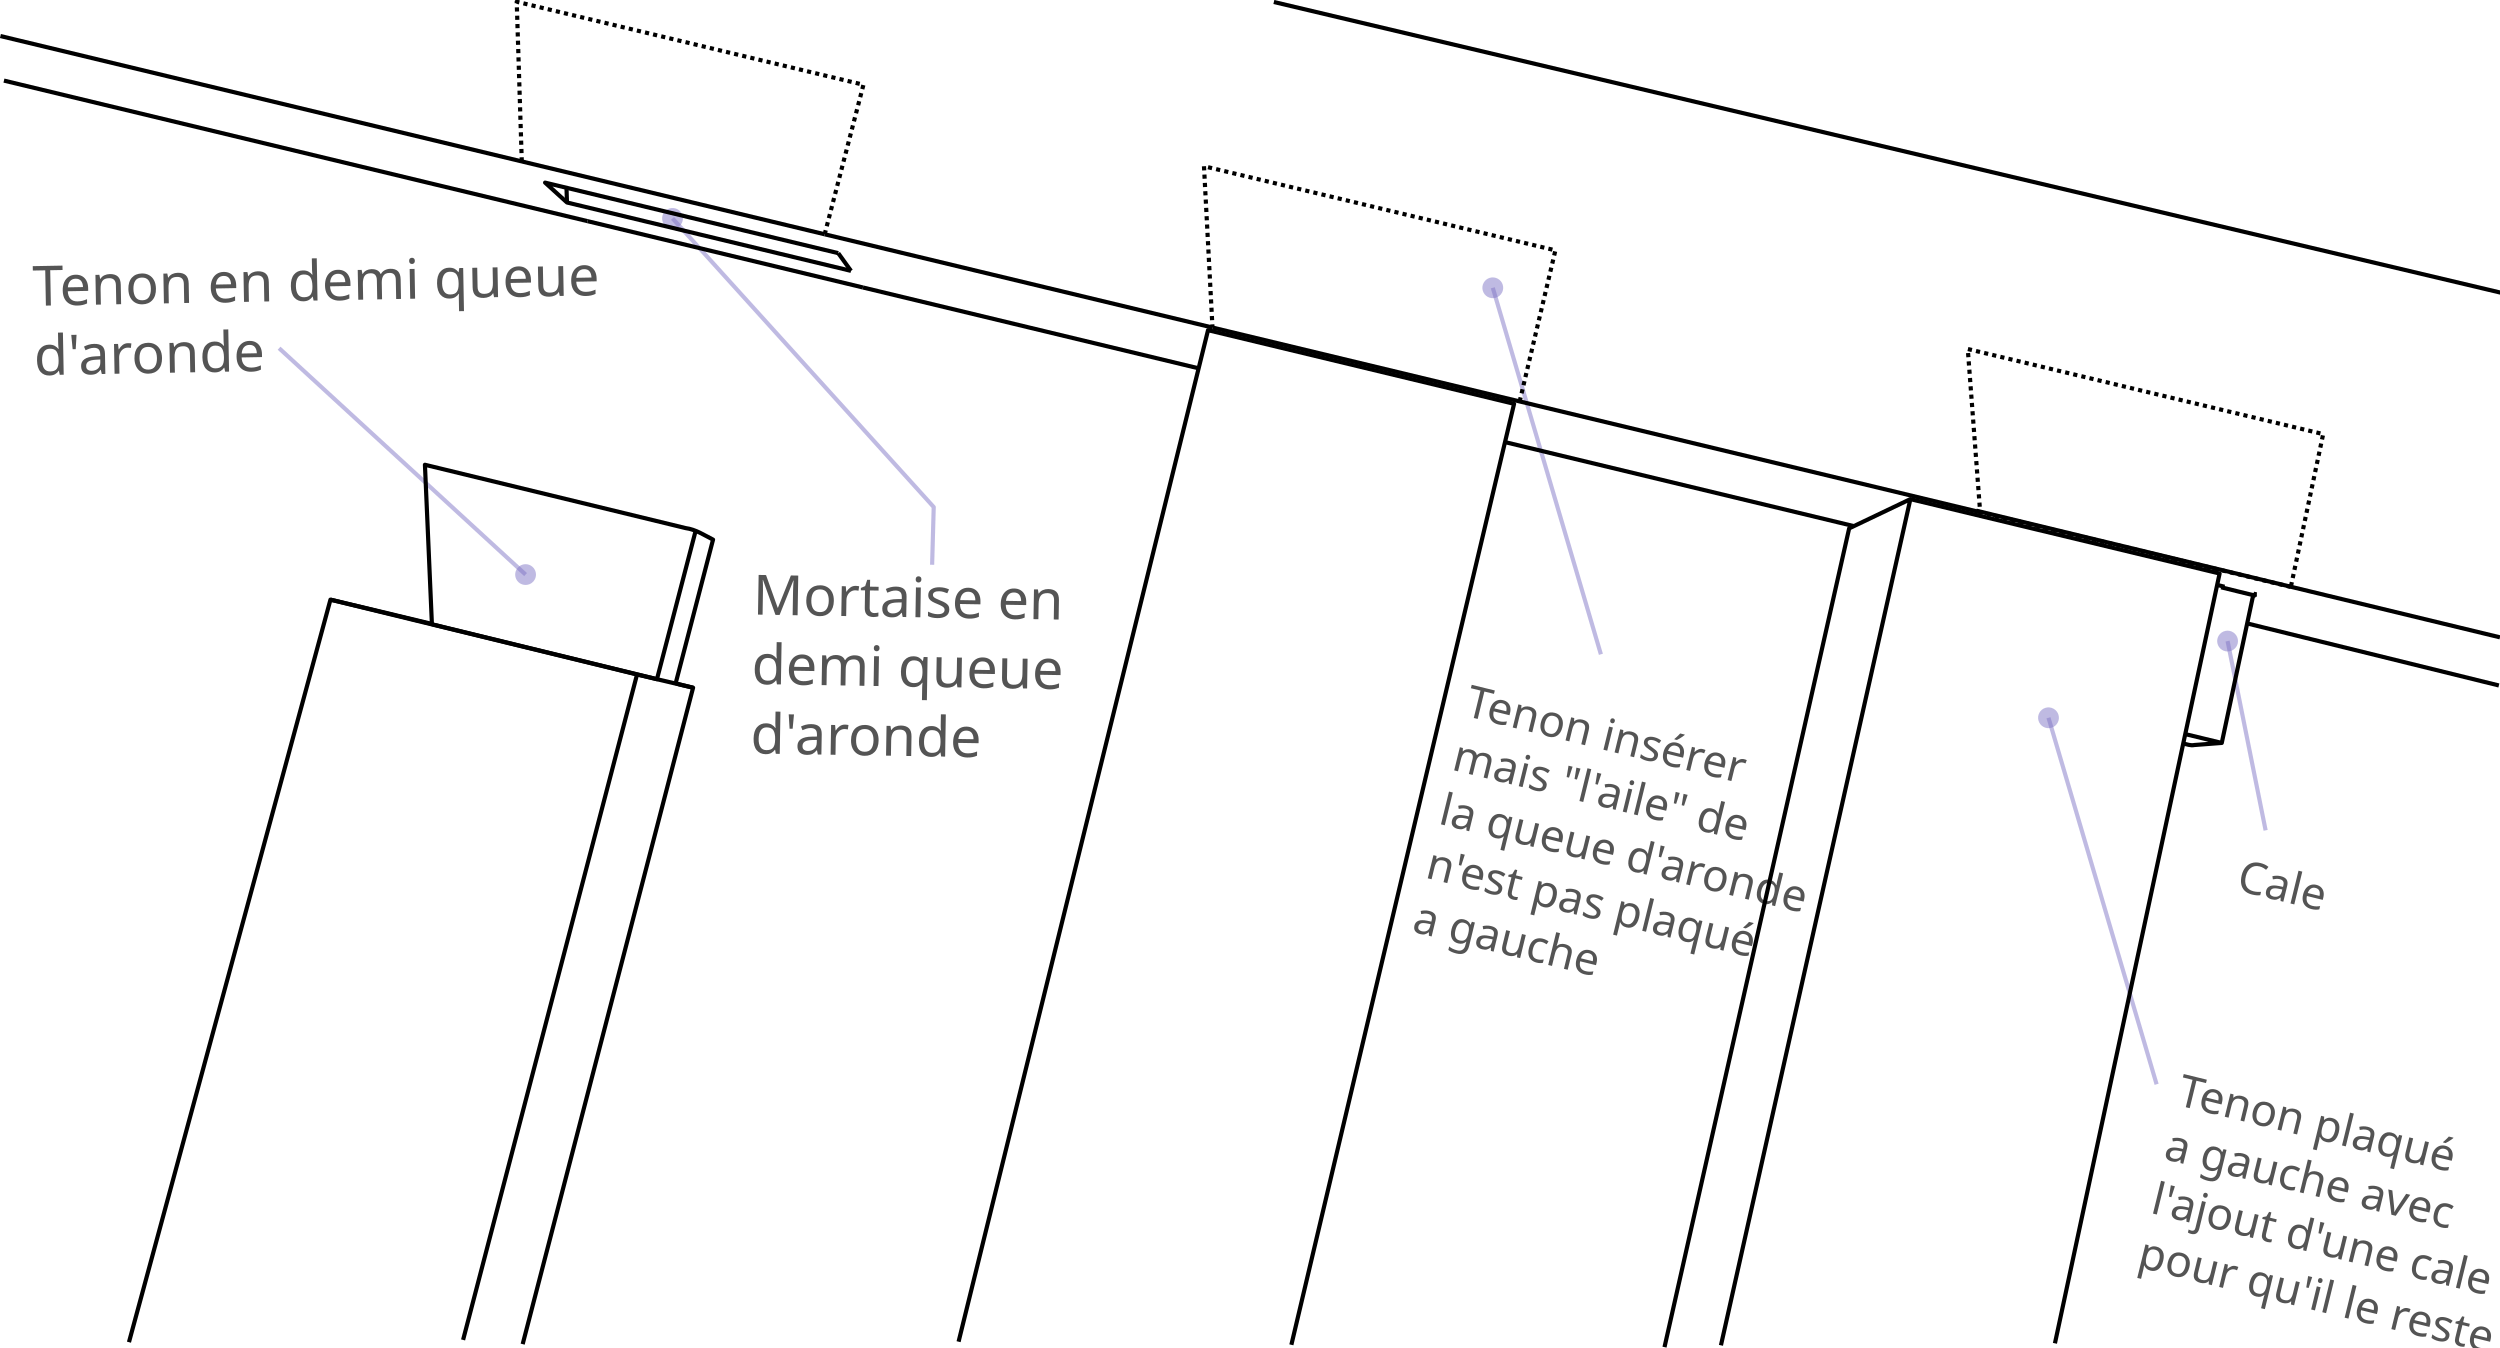
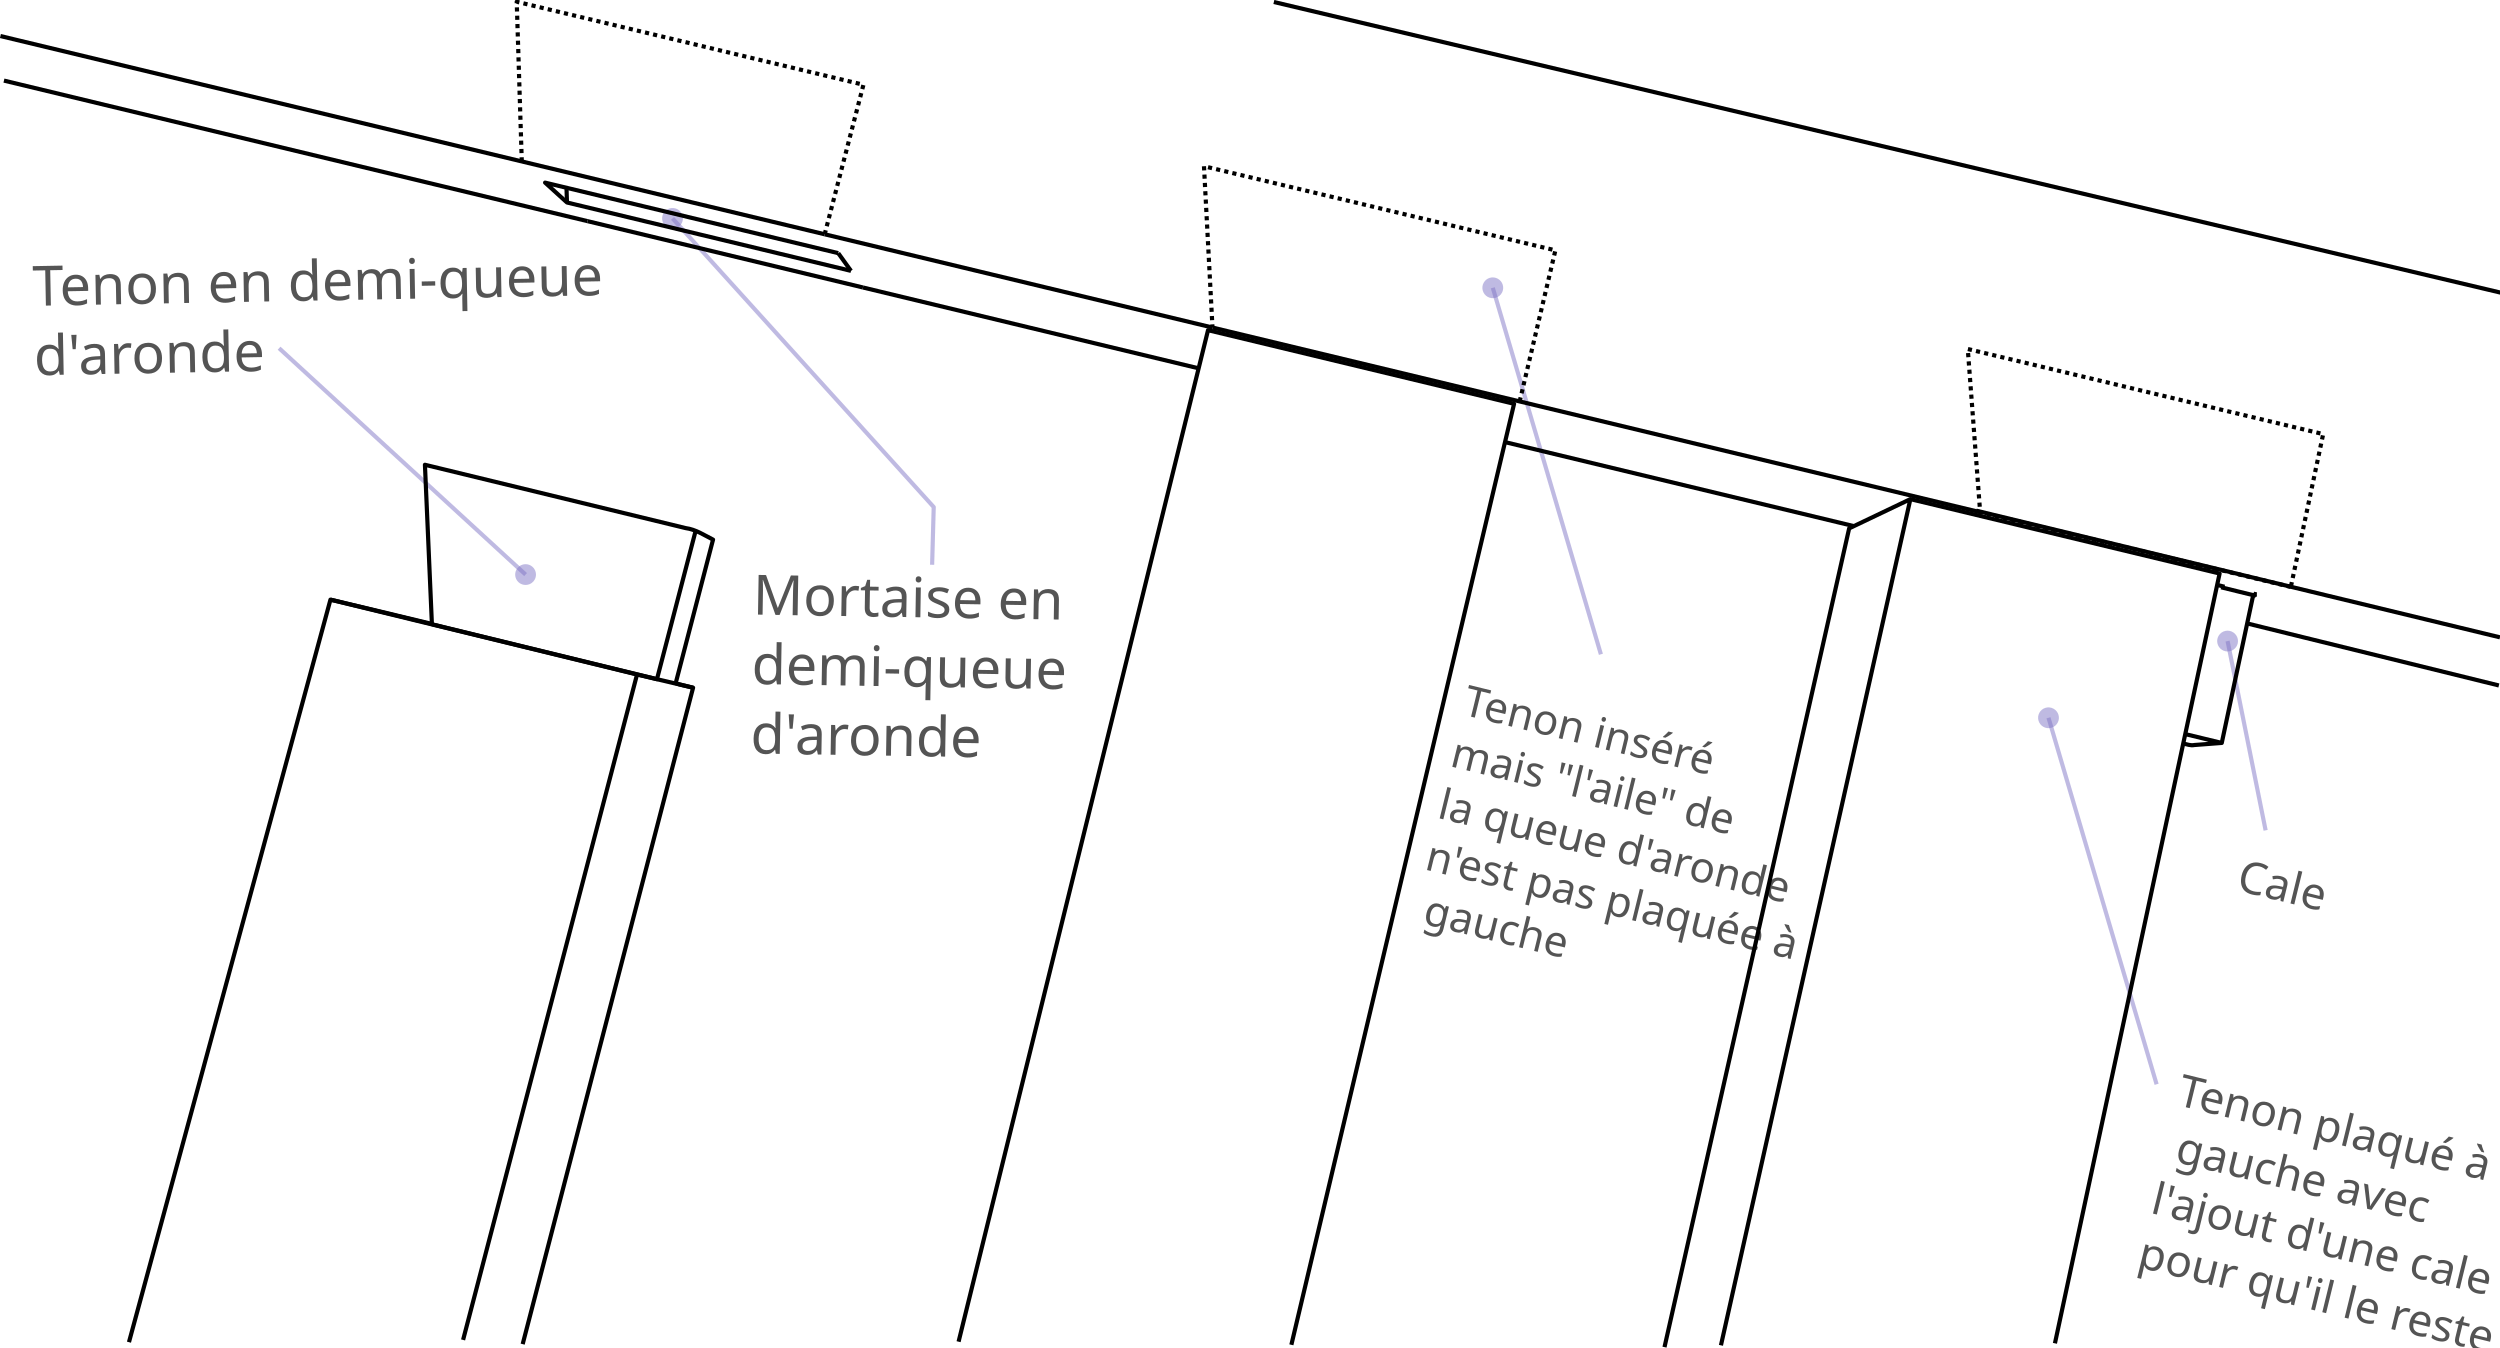
<svg xmlns="http://www.w3.org/2000/svg" xml:space="preserve" width="1200" height="646.807">
  <defs>
    <marker id="a" markerHeight="1" markerWidth="1" orient="auto" preserveAspectRatio="xMidYMid" refX="0" refY="0" style="overflow:visible" viewBox="0 0 1 1">
      <path d="M5 0c0 2.76-2.24 5-5 5s-5-2.24-5-5 2.3-5 5-5c2.76 0 5 2.24 5 5" style="fill:context-stroke;fill-rule:evenodd;stroke:none" transform="scale(.5)" />
    </marker>
    <marker id="b" markerHeight="1" markerWidth="1" orient="auto" preserveAspectRatio="xMidYMid" refX="0" refY="0" style="overflow:visible" viewBox="0 0 1 1">
      <path d="M5 0c0 2.76-2.24 5-5 5s-5-2.24-5-5 2.3-5 5-5c2.76 0 5 2.24 5 5" style="fill:context-stroke;fill-rule:evenodd;stroke:none" transform="scale(.5)" />
    </marker>
    <marker id="e" markerHeight="1" markerWidth="1" orient="auto" preserveAspectRatio="xMidYMid" refX="0" refY="0" style="overflow:visible" viewBox="0 0 1 1">
      <path d="M5 0c0 2.76-2.24 5-5 5s-5-2.24-5-5 2.3-5 5-5c2.76 0 5 2.24 5 5" style="fill:context-stroke;fill-rule:evenodd;stroke:none" transform="scale(.5)" />
    </marker>
    <marker id="c" markerHeight="1" markerWidth="1" orient="auto" preserveAspectRatio="xMidYMid" refX="0" refY="0" style="overflow:visible" viewBox="0 0 1 1">
      <path d="M5 0c0 2.76-2.24 5-5 5s-5-2.24-5-5 2.3-5 5-5c2.76 0 5 2.24 5 5" style="fill:context-stroke;fill-rule:evenodd;stroke:none" transform="scale(.5)" />
    </marker>
    <marker id="d" markerHeight="1" markerWidth="1" orient="auto" preserveAspectRatio="xMidYMid" refX="0" refY="0" style="overflow:visible" viewBox="0 0 1 1">
      <path d="M5 0c0 2.76-2.24 5-5 5s-5-2.24-5-5 2.3-5 5-5c2.76 0 5 2.24 5 5" style="fill:context-stroke;fill-rule:evenodd;stroke:none" transform="scale(.5)" />
    </marker>
  </defs>
  <text xml:space="preserve" x="13.055" y="147.076" style="font-style:normal;font-variant:normal;font-weight:400;font-stretch:normal;font-size:26.667px;font-family:Calibri;-inkscape-font-specification:Calibri;text-align:start;writing-mode:lr-tb;direction:ltr;text-anchor:start;clip-rule:evenodd;opacity:.669;fill:#000;fill-opacity:1;fill-rule:evenodd;stroke:none;stroke-width:1.89;stroke-miterlimit:10;stroke-dasharray:none;stroke-opacity:1" transform="rotate(-1.076)">
-     <tspan x="13.055" y="147.076">Tenon en demi queue </tspan>
+     <tspan x="13.055" y="147.076">Tenon en demi-queue </tspan>
    <tspan x="13.055" y="180.409">d'aronde</tspan>
  </text>
  <text xml:space="preserve" x="366.053" y="288.968" style="font-style:normal;font-variant:normal;font-weight:400;font-stretch:normal;font-size:26.667px;font-family:Calibri;-inkscape-font-specification:Calibri;text-align:start;writing-mode:lr-tb;direction:ltr;text-anchor:start;clip-rule:evenodd;opacity:.669;fill:#000;fill-opacity:1;fill-rule:evenodd;stroke:none;stroke-width:1.89;stroke-miterlimit:10;stroke-dasharray:none;stroke-opacity:1" transform="rotate(.945)">
    <tspan x="366.053" y="288.968">Mortaise en</tspan>
-     <tspan x="366.053" y="322.301">demi queue</tspan>
+     <tspan x="366.053" y="322.301">demi-queue</tspan>
    <tspan x="366.053" y="355.634">d'aronde</tspan>
  </text>
-   <text xml:space="preserve" x="764.097" y="166.588" style="font-style:normal;font-variant:normal;font-weight:400;font-stretch:normal;font-size:21.333px;font-family:Calibri;-inkscape-font-specification:Calibri;text-align:start;writing-mode:lr-tb;direction:ltr;text-anchor:start;clip-rule:evenodd;opacity:.669;fill:#000;fill-opacity:1;fill-rule:evenodd;stroke:none;stroke-width:1.89;stroke-miterlimit:10;stroke-dasharray:none;stroke-opacity:1" transform="rotate(13.752)">
-     <tspan x="764.097" y="166.588" style="font-size:21.333px">Tenon insérer </tspan>
-     <tspan x="764.097" y="193.254" style="font-size:21.333px">mais "l'aile" de</tspan>
-     <tspan x="764.097" y="219.921" style="font-size:21.333px">la queue d'aronde</tspan>
-     <tspan x="764.097" y="246.588" style="font-size:21.333px">n'est pas plaqué </tspan>
-     <tspan x="764.097" y="273.254" style="font-size:21.333px">a gauche</tspan>
+   <text xml:space="preserve" x="762.89" y="166.298" style="font-style:normal;font-variant:normal;font-weight:400;font-stretch:normal;font-size:20.405px;font-family:Calibri;-inkscape-font-specification:Calibri;text-align:start;writing-mode:lr-tb;direction:ltr;text-anchor:start;clip-rule:evenodd;opacity:.669;fill:#000;fill-opacity:1;fill-rule:evenodd;stroke:none;stroke-width:1.808;stroke-miterlimit:10;stroke-dasharray:none;stroke-opacity:1" transform="rotate(13.752)">
+     <tspan x="762.89" y="166.298" style="font-size:20.405px;stroke-width:1.808">Tenon inséré </tspan>
+     <tspan x="762.89" y="191.804" style="font-size:20.405px;stroke-width:1.808">mais "l'aile" de</tspan>
+     <tspan x="762.89" y="217.31" style="font-size:20.405px;stroke-width:1.808">la queue d'aronde</tspan>
+     <tspan x="762.89" y="242.815" style="font-size:20.405px;stroke-width:1.808">n'est pas plaquée à</tspan>
+     <tspan x="762.89" y="268.321" style="font-size:20.405px;stroke-width:1.808"> gauche</tspan>
  </text>
  <path d="M252.28 275.8 133.956 167.133" style="opacity:.669;fill:none;stroke:#4232a9;stroke-width:1.999;stroke-linejoin:round;stroke-dasharray:none;stroke-opacity:.502;marker-start:url(#a)" />
  <path d="m716.538 138.14 51.89 175.926" style="opacity:.669;fill:none;stroke:#4232a9;stroke-width:1.999;stroke-linejoin:round;stroke-dasharray:none;stroke-opacity:.502;marker-start:url(#b)" />
  <path d="m983.28 344.532 51.89 175.926" style="opacity:.669;fill:none;stroke:#4232a9;stroke-width:1.999;stroke-linejoin:round;stroke-dasharray:none;stroke-opacity:.502;marker-start:url(#c)" />
  <text xml:space="preserve" x="1140.483" y="266.818" style="font-style:normal;font-variant:normal;font-weight:400;font-stretch:normal;font-size:21.333px;font-family:Calibri;-inkscape-font-specification:Calibri;text-align:start;writing-mode:lr-tb;direction:ltr;text-anchor:start;clip-rule:evenodd;opacity:.669;fill:#000;fill-opacity:1;fill-rule:evenodd;stroke:none;stroke-width:1.89;stroke-miterlimit:10;stroke-dasharray:none;stroke-opacity:1" transform="rotate(13.752)">
-     <tspan x="1140.483" y="266.818" style="font-size:21.333px">Tenon plaqué </tspan>
-     <tspan x="1140.483" y="293.485" style="font-size:21.333px">a gauche avec </tspan>
+     <tspan x="1140.483" y="266.818" style="font-size:21.333px">Tenon plaqué à</tspan>
+     <tspan x="1140.483" y="293.485" style="font-size:21.333px"> gauche avec </tspan>
    <tspan x="1140.483" y="320.151" style="font-size:21.333px">l'ajout d'une cale </tspan>
    <tspan x="1140.483" y="346.818" style="font-size:21.333px">pour qu'il le reste</tspan>
  </text>
  <path d="m1069.24 307.713 18.259 90.857" style="opacity:.669;fill:none;stroke:#4232a9;stroke-width:1.999;stroke-linejoin:round;stroke-dasharray:none;stroke-opacity:.502;marker-start:url(#d)" />
  <text xml:space="preserve" x="1143.745" y="159.883" style="font-style:normal;font-variant:normal;font-weight:400;font-stretch:normal;font-size:21.333px;font-family:Calibri;-inkscape-font-specification:Calibri;text-align:start;writing-mode:lr-tb;direction:ltr;text-anchor:start;clip-rule:evenodd;opacity:.669;fill:#000;fill-opacity:1;fill-rule:evenodd;stroke:none;stroke-width:1.89;stroke-miterlimit:10;stroke-dasharray:none;stroke-opacity:1" transform="rotate(13.752)">
    <tspan x="1143.745" y="159.883" style="font-size:21.333px">Cale</tspan>
  </text>
  <path d="m322.813 104.828 125.372 138.563-.765 27.697" style="opacity:.669;fill:none;stroke:#4232a9;stroke-width:1.999;stroke-linejoin:round;stroke-dasharray:none;stroke-opacity:.502;marker-start:url(#e)" />
  <g fill="none" stroke-linejoin="round" stroke-width="3" style="stroke:#000;stroke-width:3.574;stroke-dasharray:none;stroke-opacity:1">
    <path d="m-103.829 161.268 500.616 120.566M600.229 293.1l-707.086-170.06M622.791 324.476l-243.627-58.649-18.761-17.041 251.472 60.51" style="stroke:#000;stroke-width:3.574;stroke-dasharray:none;stroke-opacity:1" transform="matrix(.55955 0 0 .55955 59.988 -51.548)" />
    <path d="m340.389 230.606-4.336-136.982 297.427 71.183q-16.625 64.147-33.251 128.293" style="stroke:#000;stroke-width:3.574;stroke-dasharray:3.574,3.574;stroke-dashoffset:0;stroke-opacity:1" transform="matrix(.55955 0 0 .55955 59.988 -51.548)" />
    <path d="m633.043 338.733 287.974 69.354M932.9 373.11 600.229 293.1M611.875 309.296l10.916 15.18" style="stroke:#000;stroke-width:3.574;stroke-dasharray:none;stroke-opacity:1" transform="matrix(.55955 0 0 .55955 59.988 -51.548)" />
    <path d="m1857.941 595.591-266.51-64.098c-3.54-46.654-7.084-93.308-10.624-139.962 101.626 24.324 203.254 48.644 304.88 72.968z" style="stroke:#000;stroke-width:3.574;stroke-dasharray:3.574,3.574;stroke-dashoffset:0;stroke-opacity:1" transform="matrix(.55955 0 0 .55955 59.988 -51.548)" />
    <path d="m396.787 281.834 236.256 56.899" style="stroke:#000;stroke-width:3.574;stroke-dasharray:none;stroke-opacity:1" transform="matrix(.55955 0 0 .55955 59.988 -51.548)" />
    <path d="M1196.405 436.486q15.328-64.809 30.655-129.617c-100.487-24.048-200.973-48.1-301.46-72.148l7.298 138.389" style="stroke:#000;stroke-width:3.574;stroke-dasharray:3.574,3.574;stroke-dashoffset:0;stroke-opacity:1" transform="matrix(.55955 0 0 .55955 59.988 -51.548)" />
    <path d="M1196.405 436.486 932.9 373.11M1828.568 602.062l-2.643-.636M1196.405 436.486q197.513 47.503 395.026 95.007M341.155 1245.176l146.189-563.119-14.978-3.657" style="stroke:#000;stroke-width:3.574;stroke-dasharray:none;stroke-opacity:1" transform="matrix(.55955 0 0 .55955 59.988 -51.548)" />
    <path d="M487.344 682.057c-4.94-1.252-10.292-2.253-14.978-3.657l32.098-123.372c-7.63-3.842-14.859-8.75-23.51-9.882l-223.642-54.331 5.987 136.814M456.341 674.752l-17.078-4.023M176.27 606.529l262.993 64.2-149.22 570.818M472.335 678.521l-15.994-3.769" style="stroke:#000;stroke-width:3.574;stroke-dasharray:none;stroke-opacity:1" transform="matrix(.55955 0 0 .55955 59.988 -51.548)" />
    <path d="M263.288 627.362c-28.974-7.078-58.014-13.88-87.018-20.833Q89.847 925.011 3.422 1243.493M489.592 547.245c-11.085 42.502-22.166 85.005-33.251 127.507l-193.042-47.123M1000.562 1245.757l191.055-807.24q-131.265-31.576-262.531-63.148l-213.996 867.7M1655.579 1244.478q70.634-330.191 141.267-660.382l-265.269-63.806q-26.259 12.548-52.519 25.095-79.202 351.18-158.406 702.359M1531.577 520.29l-162.505 725.91" style="stroke:#000;stroke-width:3.574;stroke-dasharray:none;stroke-opacity:1" transform="matrix(.55955 0 0 .55955 59.988 -51.548)" />
    <path d="M1765.65 729.929c3.17.664 6.286 2.005 9.567 1.293 7.825-.598 15.65-1.192 23.475-1.791l27.233-128.005M1798.692 729.431l-31.316-7.571M378.748 253.2l.416 12.627M1483.097 543.456l-299.259-72.072M1825.653 602.704l2.915-.642M1801.075 595.446l-6.331-1.523" style="stroke:#000;stroke-width:3.574;stroke-dasharray:none;stroke-opacity:1" transform="matrix(.55955 0 0 .55955 59.988 -51.548)" />
  </g>
  <path d="m611.45.96 590.632 139.927M948.563 245.116l251.415 60.805M1082.77 285.976l-16.643-4.076M1078.524 299.222l120.935 29.804" style="opacity:1;fill:none;stroke:#000;stroke-width:2;stroke-linejoin:round;stroke-dasharray:none;stroke-opacity:1" />
</svg>
